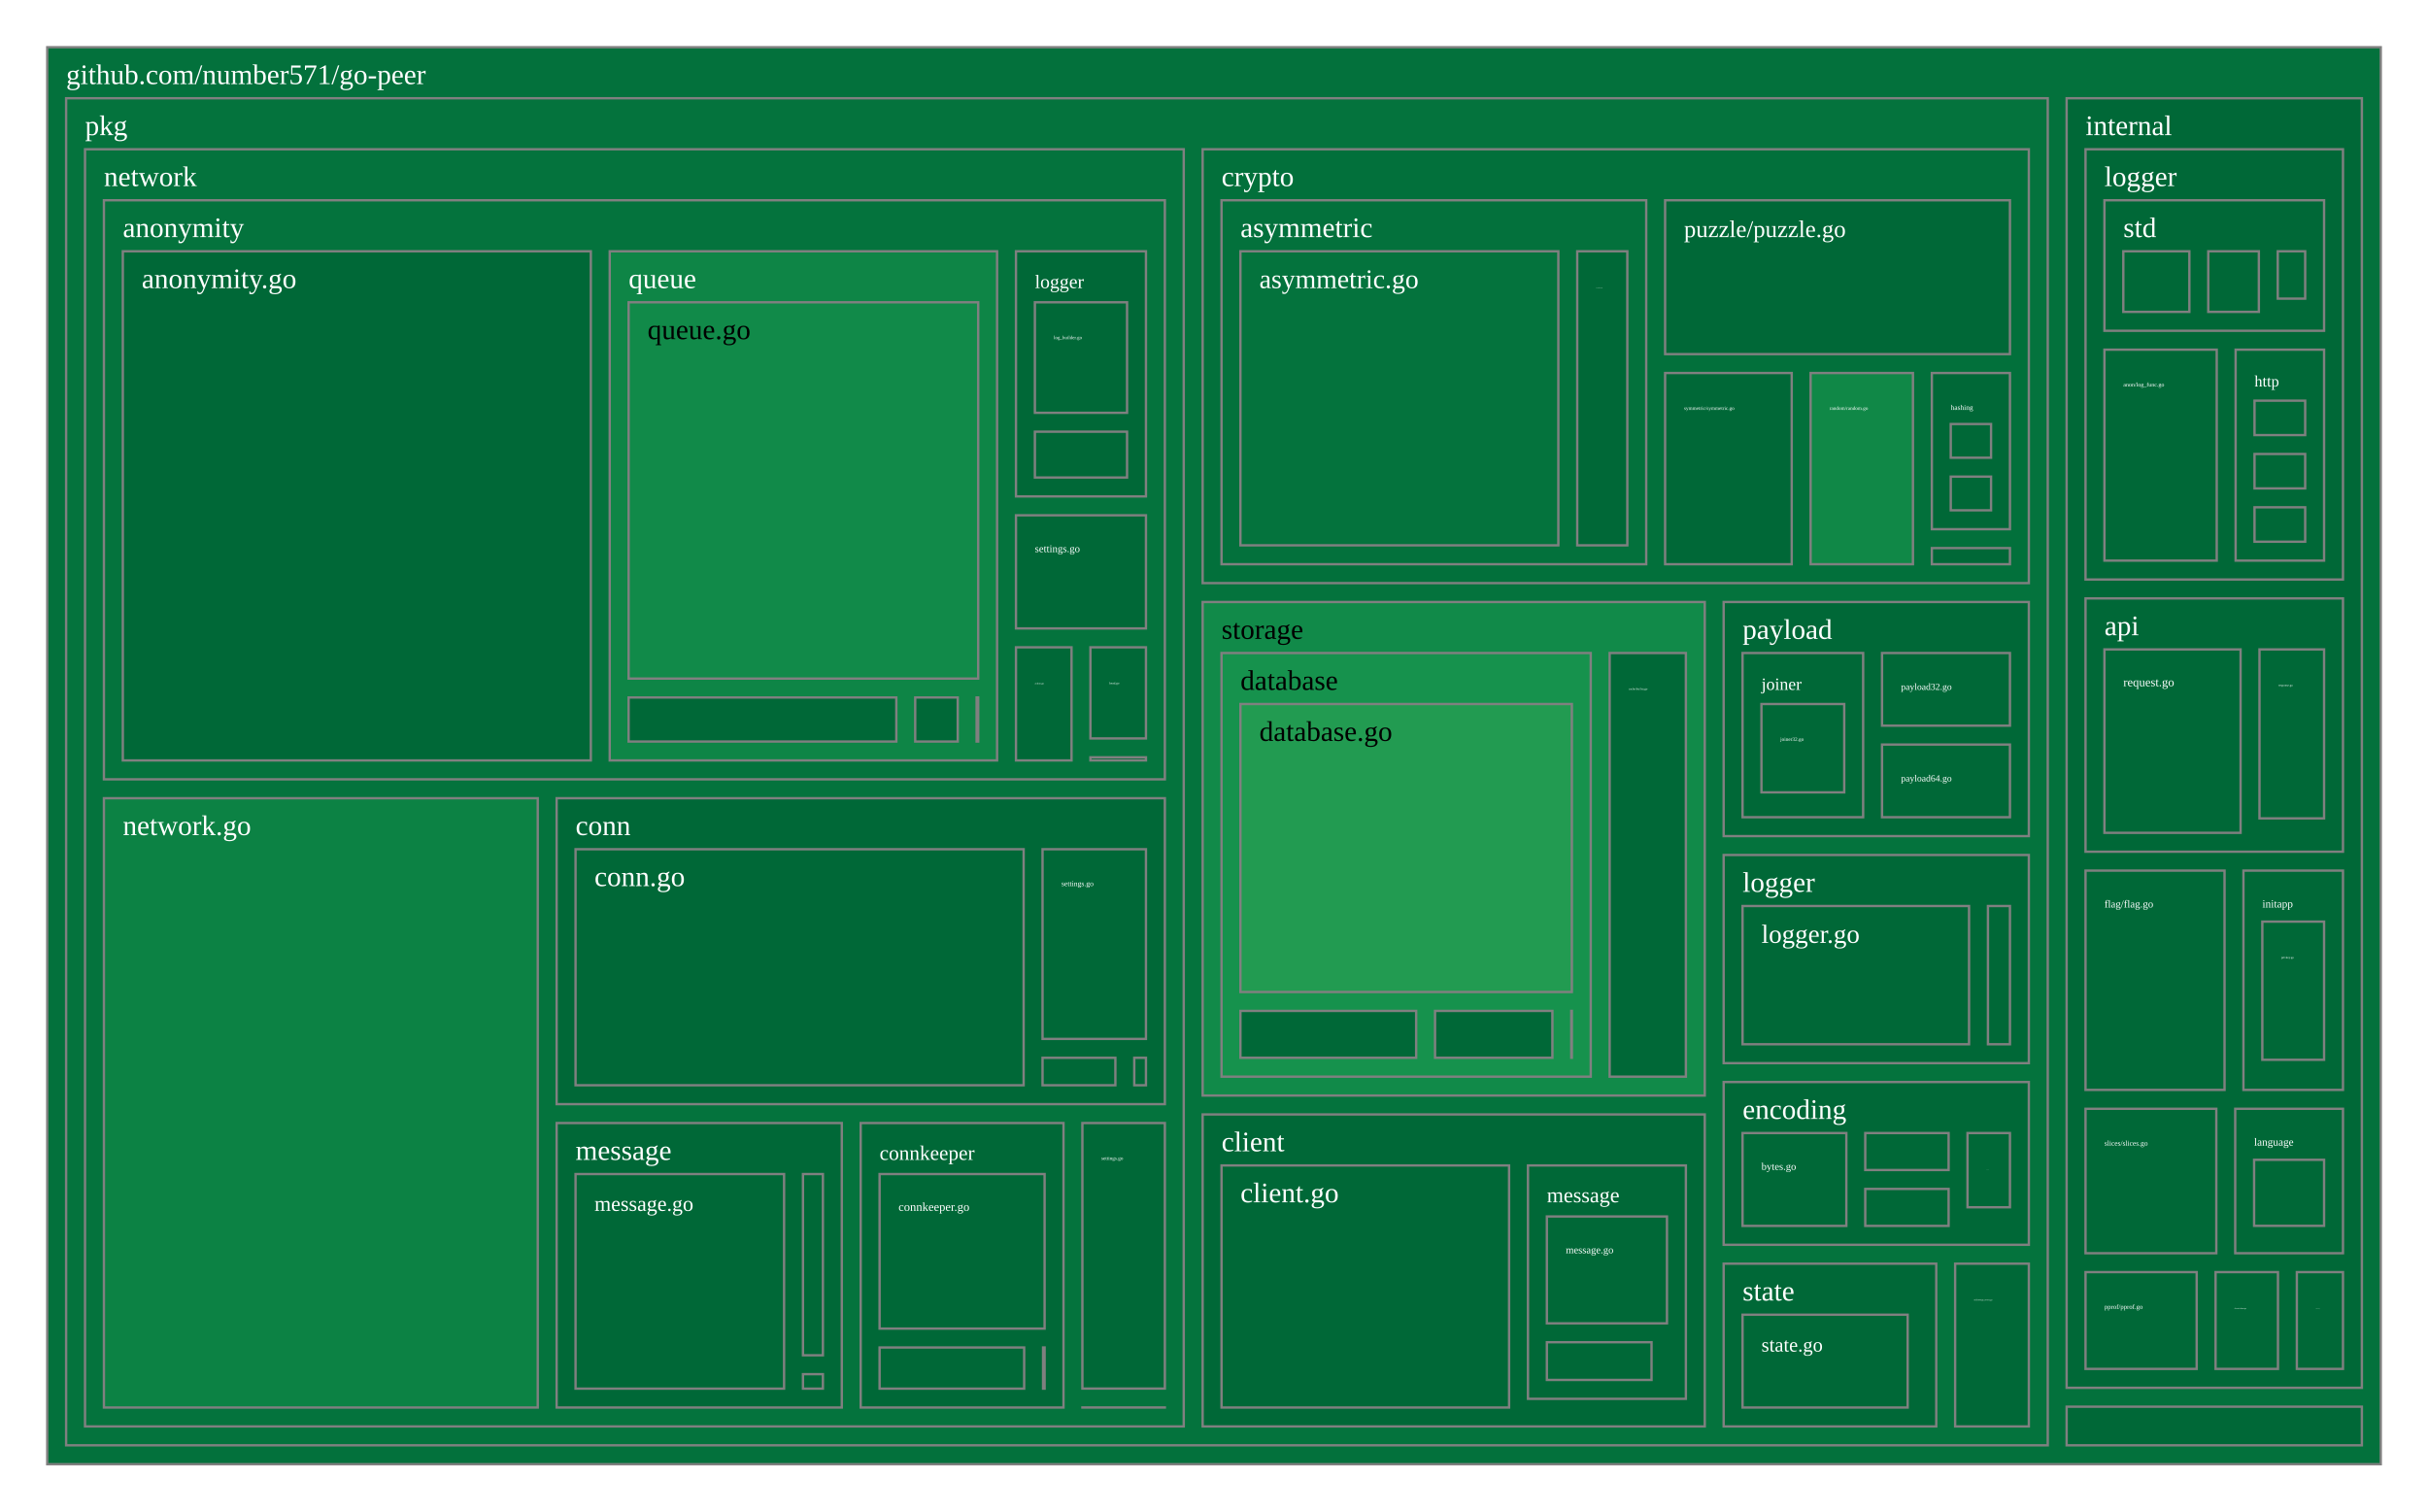
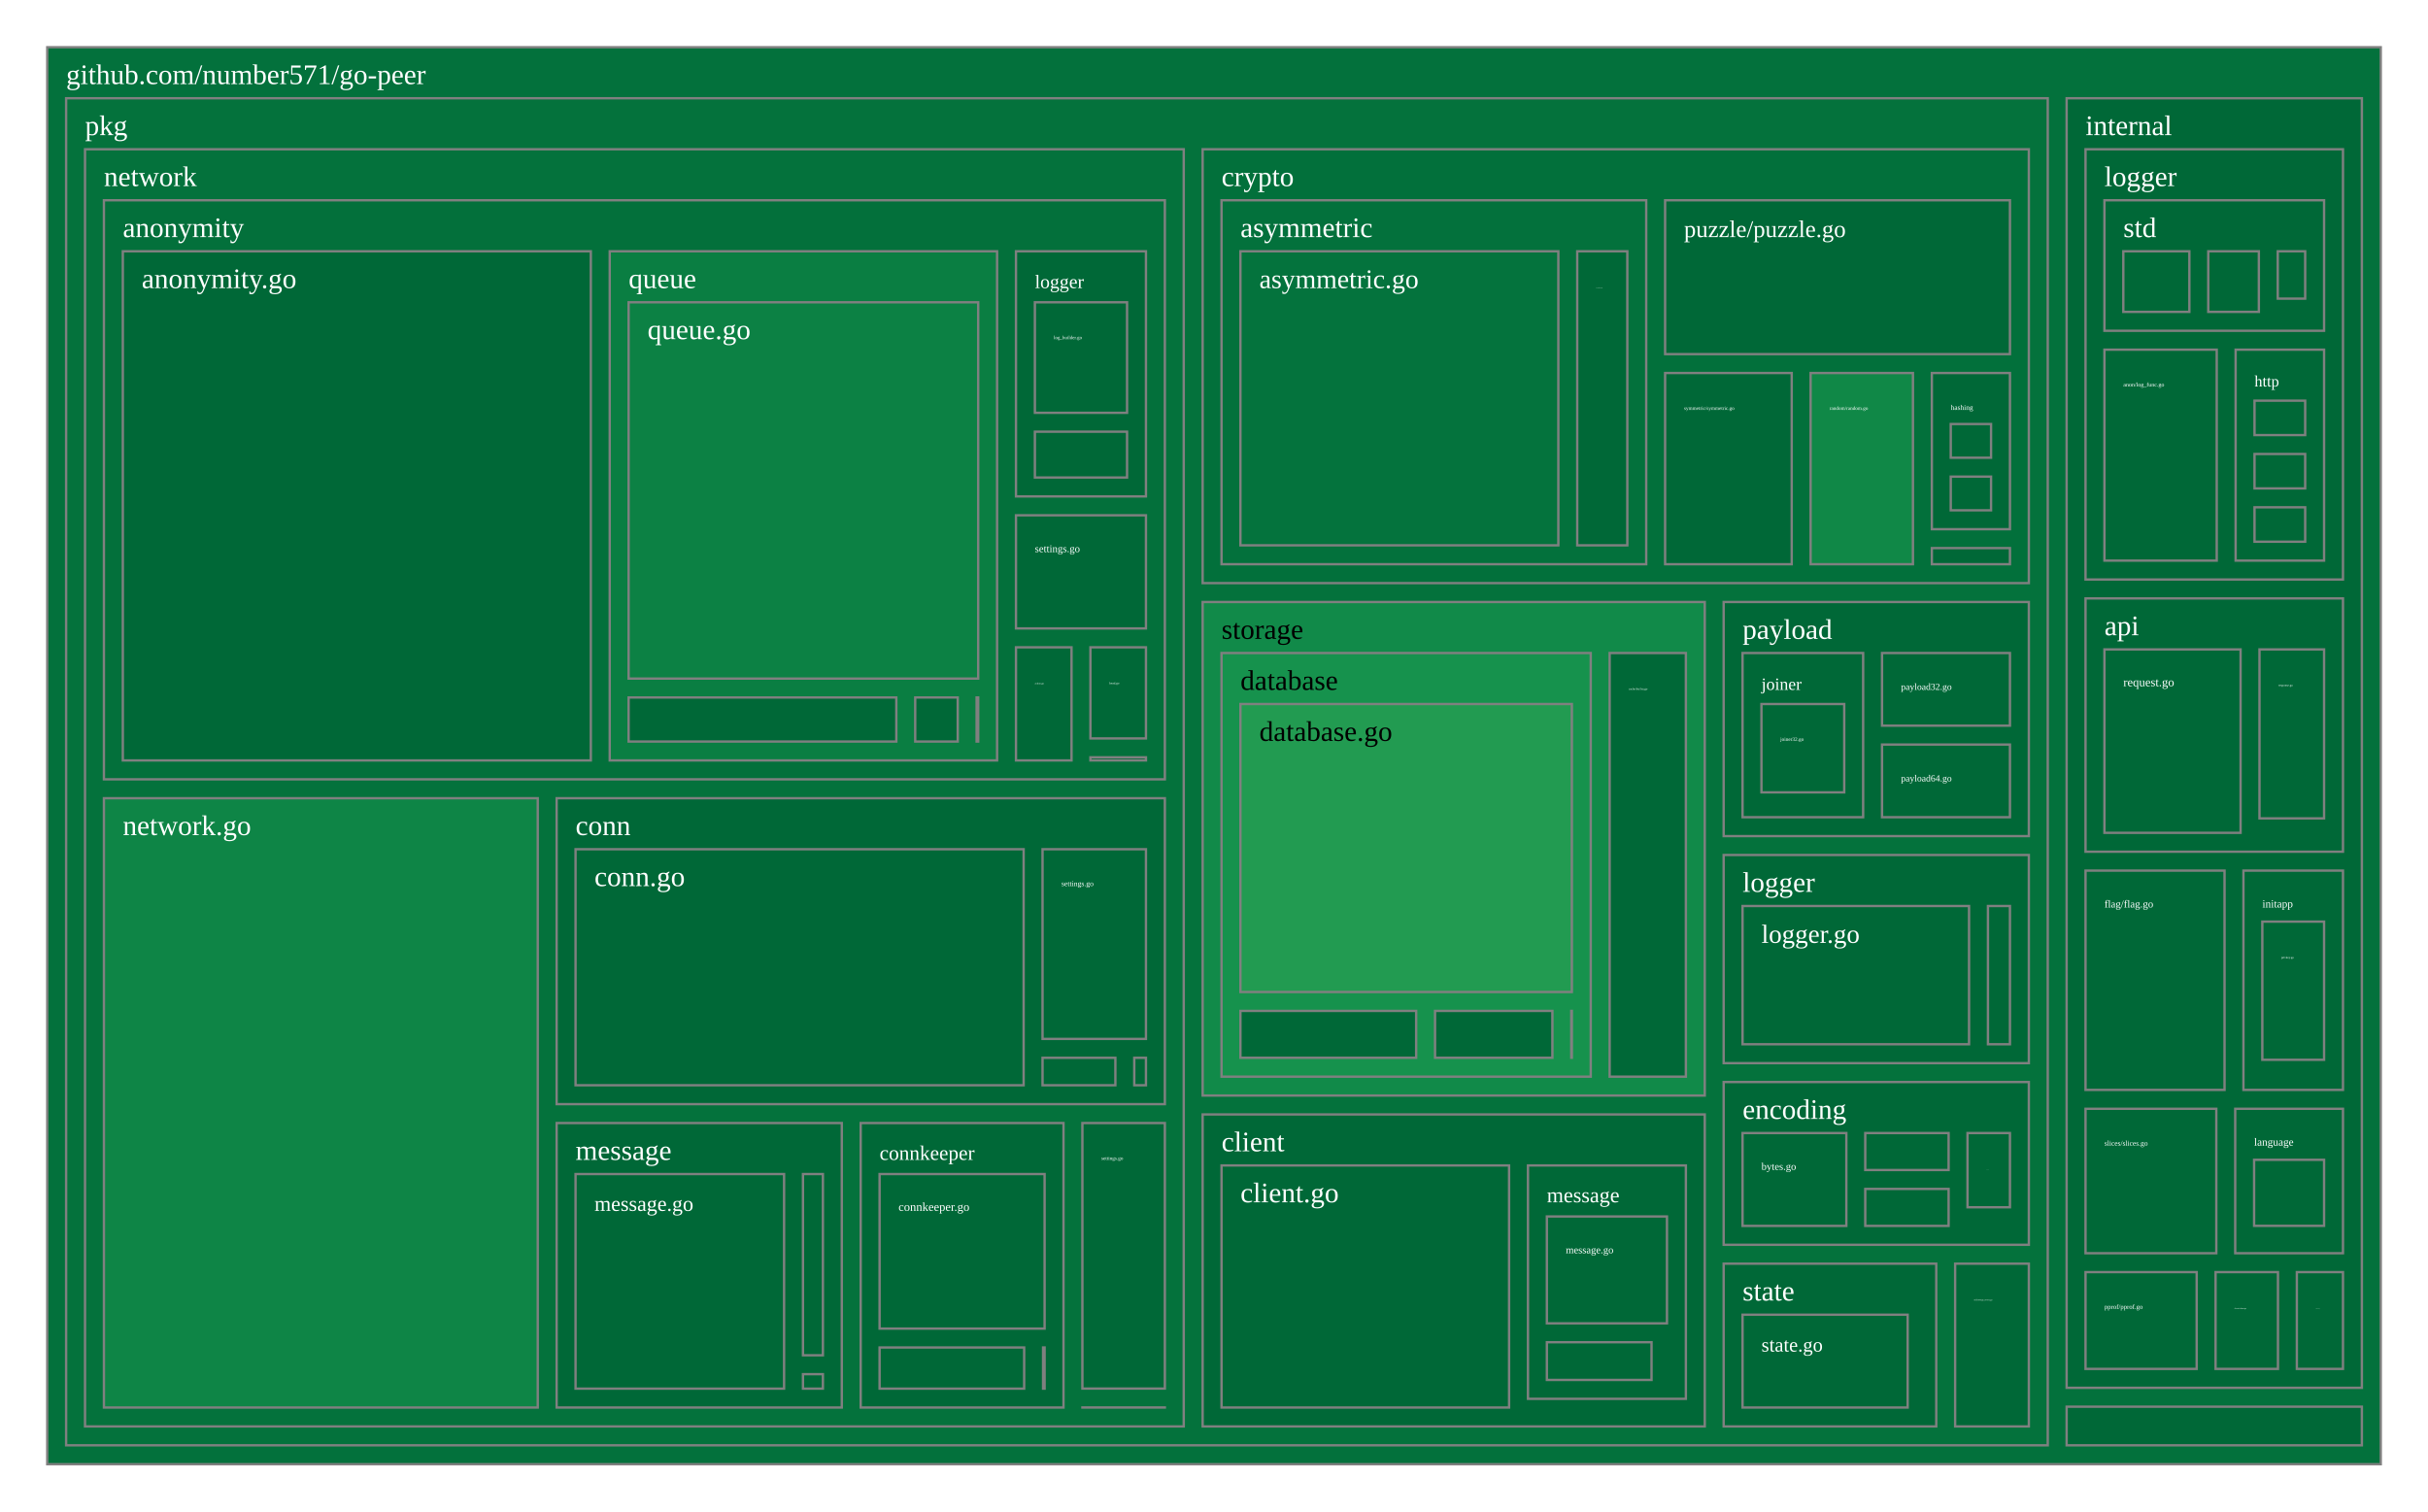
<svg xmlns="http://www.w3.org/2000/svg" viewBox="0 0 1028 640" style="background: white none repeat scroll 0% 0%;">
  <g>
    <rect x="20" y="20" width="988" height="600" style="fill: rgb(3, 113, 60);opacity:1;fill-opacity:1.00;stroke:rgb(128,128,128);stroke-width:1px;stroke-opacity:1.00;" />
    <text data-notex="1" text-anchor="start" transform="translate(28,35.6) scale(1)" style="font-family: Open Sans, verdana, arial, sans-serif !important; font-size: 12px; fill: rgb(255, 255, 255); fill-opacity: 1.00; white-space: pre;" data-math="N">github.com/number571/go-peer</text>
  </g>
  <g>
    <rect x="875" y="41.6" width="125" height="546.046" style="fill: rgb(0, 104, 55);opacity:1;fill-opacity:1.00;stroke:rgb(128,128,128);stroke-width:1px;stroke-opacity:1.00;" />
    <text data-notex="1" text-anchor="start" transform="translate(883,57.2) scale(1)" style="font-family: Open Sans, verdana, arial, sans-serif !important; font-size: 12px; fill: rgb(255, 255, 255); fill-opacity: 1.00; white-space: pre;" data-math="N">internal</text>
  </g>
  <g>
-     <rect x="28" y="41.6" width="839" height="570.4" style="fill: rgb(4, 115, 61);opacity:1;fill-opacity:1.00;stroke:rgb(128,128,128);stroke-width:1px;stroke-opacity:1.00;" />
+     <rect x="28" y="41.6" width="839" height="570.4" style="fill: rgb(4, 114, 60);opacity:1;fill-opacity:1.00;stroke:rgb(128,128,128);stroke-width:1px;stroke-opacity:1.00;" />
    <text data-notex="1" text-anchor="start" transform="translate(36,57.2) scale(1)" style="font-family: Open Sans, verdana, arial, sans-serif !important; font-size: 12px; fill: rgb(255, 255, 255); fill-opacity: 1.00; white-space: pre;" data-math="N">pkg</text>
  </g>
  <g>
    <rect x="875" y="595.646" width="125" height="16.354" style="fill: rgb(0, 104, 55);opacity:1;fill-opacity:1.00;stroke:rgb(128,128,128);stroke-width:1px;stroke-opacity:1.00;" />
  </g>
  <g>
    <rect x="883" y="253.384" width="109" height="107.263" style="fill: rgb(0, 104, 55);opacity:1;fill-opacity:1.00;stroke:rgb(128,128,128);stroke-width:1px;stroke-opacity:1.00;" />
    <text data-notex="1" text-anchor="start" transform="translate(891,268.9838) scale(1)" style="font-family: Open Sans, verdana, arial, sans-serif !important; font-size: 12px; fill: rgb(255, 255, 255); fill-opacity: 1.00; white-space: pre;" data-math="N">api</text>
  </g>
  <g>
    <rect x="972.471" y="538.66" width="19.529" height="40.987" style="fill: rgb(0, 104, 55);opacity:1;fill-opacity:1.00;stroke:rgb(128,128,128);stroke-width:1px;stroke-opacity:1.00;" />
    <text data-notex="1" text-anchor="start" transform="translate(980.4706,554.2596) scale(0.026261)" style="font-family: Open Sans, verdana, arial, sans-serif !important; font-size: 12px; fill: rgb(255, 255, 255); fill-opacity: 1.00; white-space: pre;" data-math="N">chars/chars.go</text>
  </g>
  <g>
    <rect x="938.059" y="538.66" width="26.412" height="40.987" style="fill: rgb(0, 104, 55);opacity:1;fill-opacity:1.00;stroke:rgb(128,128,128);stroke-width:1px;stroke-opacity:1.00;" />
    <text data-notex="1" text-anchor="start" transform="translate(946.0588,554.2596) scale(0.067785)" style="font-family: Open Sans, verdana, arial, sans-serif !important; font-size: 12px; fill: rgb(255, 255, 255); fill-opacity: 1.00; white-space: pre;" data-math="N">closer/closer.go</text>
  </g>
  <g>
    <rect x="883" y="368.647" width="58.857" height="92.855" style="fill: rgb(0, 104, 55);opacity:1;fill-opacity:1.00;stroke:rgb(128,128,128);stroke-width:1px;stroke-opacity:1.00;" />
    <text data-notex="1" text-anchor="start" transform="translate(891,384.2468) scale(0.372024)" style="font-family: Open Sans, verdana, arial, sans-serif !important; font-size: 12px; fill: rgb(255, 255, 255); fill-opacity: 1.00; white-space: pre;" data-math="N">flag/flag.go</text>
  </g>
  <g>
    <rect x="949.857" y="368.647" width="42.143" height="92.855" style="fill: rgb(0, 104, 55);opacity:1;fill-opacity:1.00;stroke:rgb(128,128,128);stroke-width:1px;stroke-opacity:1.00;" />
    <text data-notex="1" text-anchor="start" transform="translate(957.8571,384.2468) scale(0.389031)" style="font-family: Open Sans, verdana, arial, sans-serif !important; font-size: 12px; fill: rgb(255, 255, 255); fill-opacity: 1.00; white-space: pre;" data-math="N">initapp</text>
  </g>
  <g>
    <rect x="946.375" y="469.502" width="45.625" height="61.158" style="fill: rgb(0, 104, 55);opacity:1;fill-opacity:1.00;stroke:rgb(128,128,128);stroke-width:1px;stroke-opacity:1.00;" />
    <text data-notex="1" text-anchor="start" transform="translate(954.375,485.1018) scale(0.385742)" style="font-family: Open Sans, verdana, arial, sans-serif !important; font-size: 12px; fill: rgb(255, 255, 255); fill-opacity: 1.00; white-space: pre;" data-math="N">language</text>
  </g>
  <g>
    <rect x="883" y="63.2" width="109" height="182.184" style="fill: rgb(0, 104, 55);opacity:1;fill-opacity:1.00;stroke:rgb(128,128,128);stroke-width:1px;stroke-opacity:1.00;" />
    <text data-notex="1" text-anchor="start" transform="translate(891,78.8) scale(1)" style="font-family: Open Sans, verdana, arial, sans-serif !important; font-size: 12px; fill: rgb(255, 255, 255); fill-opacity: 1.00; white-space: pre;" data-math="N">logger</text>
  </g>
  <g>
    <rect x="883" y="538.66" width="47.059" height="40.987" style="fill: rgb(0, 104, 55);opacity:1;fill-opacity:1.00;stroke:rgb(128,128,128);stroke-width:1px;stroke-opacity:1.00;" />
    <text data-notex="1" text-anchor="start" transform="translate(891,554.2596) scale(0.231092)" style="font-family: Open Sans, verdana, arial, sans-serif !important; font-size: 12px; fill: rgb(255, 255, 255); fill-opacity: 1.00; white-space: pre;" data-math="N">pprof/pprof.go</text>
  </g>
  <g>
    <rect x="883" y="469.502" width="55.375" height="61.158" style="fill: rgb(0, 104, 55);opacity:1;fill-opacity:1.00;stroke:rgb(128,128,128);stroke-width:1px;stroke-opacity:1.00;" />
    <text data-notex="1" text-anchor="start" transform="translate(891,485.1018) scale(0.256348)" style="font-family: Open Sans, verdana, arial, sans-serif !important; font-size: 12px; fill: rgb(255, 255, 255); fill-opacity: 1.00; white-space: pre;" data-math="N">slices/slices.go</text>
  </g>
  <g>
    <rect x="509.189" y="471.898" width="212.597" height="132.102" style="fill: rgb(0, 104, 55);opacity:1;fill-opacity:1.00;stroke:rgb(128,128,128);stroke-width:1px;stroke-opacity:1.00;" />
    <text data-notex="1" text-anchor="start" transform="translate(517.1893,487.4982) scale(1)" style="font-family: Open Sans, verdana, arial, sans-serif !important; font-size: 12px; fill: rgb(255, 255, 255); fill-opacity: 1.00; white-space: pre;" data-math="N">client</text>
  </g>
  <g>
    <rect x="509.189" y="63.2" width="349.811" height="183.711" style="fill: rgb(2, 112, 59);opacity:1;fill-opacity:1.00;stroke:rgb(128,128,128);stroke-width:1px;stroke-opacity:1.00;" />
    <text data-notex="1" text-anchor="start" transform="translate(517.1893,78.8) scale(1)" style="font-family: Open Sans, verdana, arial, sans-serif !important; font-size: 12px; fill: rgb(255, 255, 255); fill-opacity: 1.00; white-space: pre;" data-math="N">crypto</text>
  </g>
  <g>
    <rect x="729.786" y="458.177" width="129.214" height="68.911" style="fill: rgb(0, 104, 55);opacity:1;fill-opacity:1.00;stroke:rgb(128,128,128);stroke-width:1px;stroke-opacity:1.00;" />
    <text data-notex="1" text-anchor="start" transform="translate(737.7864,473.7772) scale(1)" style="font-family: Open Sans, verdana, arial, sans-serif !important; font-size: 12px; fill: rgb(255, 255, 255); fill-opacity: 1.00; white-space: pre;" data-math="N">encoding</text>
  </g>
  <g>
    <rect x="729.786" y="362.038" width="129.214" height="88.139" style="fill: rgb(0, 104, 55);opacity:1;fill-opacity:1.00;stroke:rgb(128,128,128);stroke-width:1px;stroke-opacity:1.00;" />
    <text data-notex="1" text-anchor="start" transform="translate(737.7864,377.6379) scale(1)" style="font-family: Open Sans, verdana, arial, sans-serif !important; font-size: 12px; fill: rgb(255, 255, 255); fill-opacity: 1.00; white-space: pre;" data-math="N">logger</text>
  </g>
  <g>
-     <rect x="36" y="63.2" width="465.189" height="540.8" style="fill: rgb(4, 115, 61);opacity:1;fill-opacity:1.00;stroke:rgb(128,128,128);stroke-width:1px;stroke-opacity:1.00;" />
+     <rect x="36" y="63.2" width="465.189" height="540.8" style="fill: rgb(4, 114, 60);opacity:1;fill-opacity:1.00;stroke:rgb(128,128,128);stroke-width:1px;stroke-opacity:1.00;" />
    <text data-notex="1" text-anchor="start" transform="translate(44,78.8) scale(1)" style="font-family: Open Sans, verdana, arial, sans-serif !important; font-size: 12px; fill: rgb(255, 255, 255); fill-opacity: 1.00; white-space: pre;" data-math="N">network</text>
  </g>
  <g>
    <rect x="729.786" y="254.911" width="129.214" height="99.127" style="fill: rgb(0, 104, 55);opacity:1;fill-opacity:1.00;stroke:rgb(128,128,128);stroke-width:1px;stroke-opacity:1.00;" />
    <text data-notex="1" text-anchor="start" transform="translate(737.7864,270.5113) scale(1)" style="font-family: Open Sans, verdana, arial, sans-serif !important; font-size: 12px; fill: rgb(255, 255, 255); fill-opacity: 1.00; white-space: pre;" data-math="N">payload</text>
  </g>
  <g>
    <rect x="729.786" y="535.089" width="90.01" height="68.911" style="fill: rgb(0, 104, 55);opacity:1;fill-opacity:1.00;stroke:rgb(128,128,128);stroke-width:1px;stroke-opacity:1.00;" />
    <text data-notex="1" text-anchor="start" transform="translate(737.7864,550.6886) scale(1)" style="font-family: Open Sans, verdana, arial, sans-serif !important; font-size: 12px; fill: rgb(255, 255, 255); fill-opacity: 1.00; white-space: pre;" data-math="N">state</text>
  </g>
  <g>
    <rect x="509.189" y="254.911" width="212.597" height="208.987" style="fill: rgb(17, 138, 73);opacity:1;fill-opacity:1.00;stroke:rgb(128,128,128);stroke-width:1px;stroke-opacity:1.00;" />
    <text data-notex="1" text-anchor="start" transform="translate(517.1893,270.5113) scale(1)" style="font-family: Open Sans, verdana, arial, sans-serif !important; font-size: 12px; fill: rgb(0, 0, 0); fill-opacity: 1.00; white-space: pre;" data-math="N">storage</text>
  </g>
  <g>
    <rect x="827.796" y="535.089" width="31.204" height="68.911" style="fill: rgb(0, 104, 55);opacity:1;fill-opacity:1.00;stroke:rgb(128,128,128);stroke-width:1px;stroke-opacity:1.00;" />
    <text data-notex="1" text-anchor="start" transform="translate(835.7961,550.6886) scale(0.075416)" style="font-family: Open Sans, verdana, arial, sans-serif !important; font-size: 12px; fill: rgb(255, 255, 255); fill-opacity: 1.00; white-space: pre;" data-math="N">utils/merge_errors.go</text>
  </g>
  <g>
    <rect x="891" y="274.984" width="57.65" height="77.663" style="fill: rgb(0, 104, 55);opacity:1;fill-opacity:1.00;stroke:rgb(128,128,128);stroke-width:1px;stroke-opacity:1.00;" />
    <text data-notex="1" text-anchor="start" transform="translate(899,290.5838) scale(0.433854)" style="font-family: Open Sans, verdana, arial, sans-serif !important; font-size: 12px; fill: rgb(255, 255, 255); fill-opacity: 1.00; white-space: pre;" data-math="N">request.go</text>
  </g>
  <g>
    <rect x="956.65" y="274.984" width="27.35" height="71.544" style="fill: rgb(0, 104, 55);opacity:1;fill-opacity:1.00;stroke:rgb(128,128,128);stroke-width:1px;stroke-opacity:1.00;" />
    <text data-notex="1" text-anchor="start" transform="translate(964.65,290.5838) scale(0.107481)" style="font-family: Open Sans, verdana, arial, sans-serif !important; font-size: 12px; fill: rgb(255, 255, 255); fill-opacity: 1.00; white-space: pre;" data-math="N">response.go</text>
  </g>
  <g>
    <rect x="957.857" y="390.247" width="26.143" height="58.505" style="fill: rgb(0, 104, 55);opacity:1;fill-opacity:1.00;stroke:rgb(128,128,128);stroke-width:1px;stroke-opacity:1.00;" />
    <text data-notex="1" text-anchor="start" transform="translate(965.8571,405.8468) scale(0.105655)" style="font-family: Open Sans, verdana, arial, sans-serif !important; font-size: 12px; fill: rgb(255, 255, 255); fill-opacity: 1.00; white-space: pre;" data-math="N">privkey.go</text>
  </g>
  <g>
    <rect x="954.375" y="491.102" width="29.625" height="27.962" style="fill: rgb(0, 104, 55);opacity:1;fill-opacity:1.00;stroke:rgb(128,128,128);stroke-width:1px;stroke-opacity:1.00;" />
  </g>
  <g>
    <rect x="891" y="148.06" width="47.55" height="89.324" style="fill: rgb(0, 104, 55);opacity:1;fill-opacity:1.00;stroke:rgb(128,128,128);stroke-width:1px;stroke-opacity:1.00;" />
    <text data-notex="1" text-anchor="start" transform="translate(899,163.6603) scale(0.205404)" style="font-family: Open Sans, verdana, arial, sans-serif !important; font-size: 12px; fill: rgb(255, 255, 255); fill-opacity: 1.00; white-space: pre;" data-math="N">anon/log_func.go</text>
  </g>
  <g>
    <rect x="946.55" y="148.06" width="37.45" height="89.324" style="fill: rgb(0, 104, 55);opacity:1;fill-opacity:1.00;stroke:rgb(128,128,128);stroke-width:1px;stroke-opacity:1.00;" />
    <text data-notex="1" text-anchor="start" transform="translate(954.55,163.6603) scale(0.558594)" style="font-family: Open Sans, verdana, arial, sans-serif !important; font-size: 12px; fill: rgb(255, 255, 255); fill-opacity: 1.00; white-space: pre;" data-math="N">http</text>
  </g>
  <g>
    <rect x="891" y="84.8" width="93" height="55.26" style="fill: rgb(0, 104, 55);opacity:1;fill-opacity:1.00;stroke:rgb(128,128,128);stroke-width:1px;stroke-opacity:1.00;" />
    <text data-notex="1" text-anchor="start" transform="translate(899,100.4) scale(1)" style="font-family: Open Sans, verdana, arial, sans-serif !important; font-size: 12px; fill: rgb(255, 255, 255); fill-opacity: 1.00; white-space: pre;" data-math="N">std</text>
  </g>
  <g>
    <rect x="517.189" y="493.498" width="121.745" height="102.502" style="fill: rgb(0, 104, 55);opacity:1;fill-opacity:1.00;stroke:rgb(128,128,128);stroke-width:1px;stroke-opacity:1.00;" />
    <text data-notex="1" text-anchor="start" transform="translate(525.1893,509.0982) scale(1)" style="font-family: Open Sans, verdana, arial, sans-serif !important; font-size: 12px; fill: rgb(255, 255, 255); fill-opacity: 1.00; white-space: pre;" data-math="N">client.go</text>
  </g>
  <g>
    <rect x="646.934" y="493.498" width="66.853" height="98.818" style="fill: rgb(0, 104, 55);opacity:1;fill-opacity:1.00;stroke:rgb(128,128,128);stroke-width:1px;stroke-opacity:1.00;" />
    <text data-notex="1" text-anchor="start" transform="translate(654.9338,509.0982) scale(0.756736)" style="font-family: Open Sans, verdana, arial, sans-serif !important; font-size: 12px; fill: rgb(255, 255, 255); fill-opacity: 1.00; white-space: pre;" data-math="N">message</text>
  </g>
  <g>
    <rect x="517.189" y="84.8" width="179.808" height="154.111" style="fill: rgb(3, 113, 60);opacity:1;fill-opacity:1.00;stroke:rgb(128,128,128);stroke-width:1px;stroke-opacity:1.00;" />
    <text data-notex="1" text-anchor="start" transform="translate(525.1893,100.4) scale(1)" style="font-family: Open Sans, verdana, arial, sans-serif !important; font-size: 12px; fill: rgb(255, 255, 255); fill-opacity: 1.00; white-space: pre;" data-math="N">asymmetric</text>
  </g>
  <g>
    <rect x="817.933" y="157.948" width="33.067" height="66.136" style="fill: rgb(0, 104, 55);opacity:1;fill-opacity:1.00;stroke:rgb(128,128,128);stroke-width:1px;stroke-opacity:1.00;" />
    <text data-notex="1" text-anchor="start" transform="translate(825.9326,173.5478) scale(0.253979)" style="font-family: Open Sans, verdana, arial, sans-serif !important; font-size: 12px; fill: rgb(255, 255, 255); fill-opacity: 1.00; white-space: pre;" data-math="N">hashing</text>
  </g>
  <g>
    <rect x="817.933" y="232.084" width="33.067" height="6.827" style="fill: rgb(0, 104, 55);opacity:1;fill-opacity:1.00;stroke:rgb(128,128,128);stroke-width:1px;stroke-opacity:1.00;" />
  </g>
  <g>
    <rect x="704.997" y="84.8" width="146.003" height="65.148" style="fill: rgb(0, 104, 55);opacity:1;fill-opacity:1.00;stroke:rgb(128,128,128);stroke-width:1px;stroke-opacity:1.00;" />
    <text data-notex="1" text-anchor="start" transform="translate(712.9974,100.4) scale(0.846371)" style="font-family: Open Sans, verdana, arial, sans-serif !important; font-size: 12px; fill: rgb(255, 255, 255); fill-opacity: 1.00; white-space: pre;" data-math="N">puzzle/puzzle.go</text>
  </g>
  <g>
    <rect x="766.598" y="157.948" width="43.334" height="80.964" style="fill: rgb(16, 136, 71);opacity:1;fill-opacity:1.00;stroke:rgb(128,128,128);stroke-width:1px;stroke-opacity:1.00;" />
    <text data-notex="1" text-anchor="start" transform="translate(774.5984,173.5478) scale(0.177957)" style="font-family: Open Sans, verdana, arial, sans-serif !important; font-size: 12px; fill: rgb(255, 255, 255); fill-opacity: 1.00; white-space: pre;" data-math="N">random/random.go</text>
  </g>
  <g>
    <rect x="704.997" y="157.948" width="53.601" height="80.964" style="fill: rgb(0, 104, 55);opacity:1;fill-opacity:1.00;stroke:rgb(128,128,128);stroke-width:1px;stroke-opacity:1.00;" />
    <text data-notex="1" text-anchor="start" transform="translate(712.9974,173.5478) scale(0.178035)" style="font-family: Open Sans, verdana, arial, sans-serif !important; font-size: 12px; fill: rgb(255, 255, 255); fill-opacity: 1.00; white-space: pre;" data-math="N">symmetric/symmetric.go</text>
  </g>
  <g>
    <rect x="737.786" y="479.777" width="43.949" height="39.311" style="fill: rgb(0, 104, 55);opacity:1;fill-opacity:1.00;stroke:rgb(128,128,128);stroke-width:1px;stroke-opacity:1.00;" />
    <text data-notex="1" text-anchor="start" transform="translate(745.7864,495.3772) scale(0.363915)" style="font-family: Open Sans, verdana, arial, sans-serif !important; font-size: 12px; fill: rgb(255, 255, 255); fill-opacity: 1.00; white-space: pre;" data-math="N">bytes.go</text>
  </g>
  <g>
    <rect x="789.735" y="479.777" width="35.291" height="15.656" style="fill: rgb(0, 104, 55);opacity:1;fill-opacity:1.00;stroke:rgb(128,128,128);stroke-width:1px;stroke-opacity:1.00;" />
  </g>
  <g>
    <rect x="789.735" y="503.433" width="35.291" height="15.656" style="fill: rgb(0, 104, 55);opacity:1;fill-opacity:1.00;stroke:rgb(128,128,128);stroke-width:1px;stroke-opacity:1.00;" />
  </g>
  <g>
    <rect x="833.026" y="479.777" width="17.974" height="31.426" style="fill: rgb(0, 104, 55);opacity:1;fill-opacity:1.00;stroke:rgb(128,128,128);stroke-width:1px;stroke-opacity:1.00;" />
    <text data-notex="1" text-anchor="start" transform="translate(841.0257,495.3772) scale(0.012098)" style="font-family: Open Sans, verdana, arial, sans-serif !important; font-size: 12px; fill: rgb(255, 255, 255); fill-opacity: 1.00; white-space: pre;" data-math="N">serialize_yaml.go</text>
  </g>
  <g>
    <rect x="737.786" y="383.638" width="95.897" height="58.539" style="fill: rgb(0, 104, 55);opacity:1;fill-opacity:1.00;stroke:rgb(128,128,128);stroke-width:1px;stroke-opacity:1.00;" />
    <text data-notex="1" text-anchor="start" transform="translate(745.7864,399.2379) scale(0.924738)" style="font-family: Open Sans, verdana, arial, sans-serif !important; font-size: 12px; fill: rgb(255, 255, 255); fill-opacity: 1.00; white-space: pre;" data-math="N">logger.go</text>
  </g>
  <g>
    <rect x="841.684" y="383.638" width="9.316" height="58.539" style="fill: rgb(0, 104, 55);opacity:1;fill-opacity:1.00;stroke:rgb(128,128,128);stroke-width:1px;stroke-opacity:1.00;" />
  </g>
  <g>
-     <rect x="44" y="84.8" width="449.189" height="245.195" style="fill: rgb(4, 115, 61);opacity:1;fill-opacity:1.00;stroke:rgb(128,128,128);stroke-width:1px;stroke-opacity:1.00;" />
+     <rect x="44" y="84.8" width="449.189" height="245.195" style="fill: rgb(3, 112, 59);opacity:1;fill-opacity:1.00;stroke:rgb(128,128,128);stroke-width:1px;stroke-opacity:1.00;" />
    <text data-notex="1" text-anchor="start" transform="translate(52,100.4) scale(1)" style="font-family: Open Sans, verdana, arial, sans-serif !important; font-size: 12px; fill: rgb(255, 255, 255); fill-opacity: 1.00; white-space: pre;" data-math="N">anonymity</text>
  </g>
  <g>
    <rect x="235.683" y="337.995" width="257.507" height="129.544" style="fill: rgb(0, 104, 55);opacity:1;fill-opacity:1.00;stroke:rgb(128,128,128);stroke-width:1px;stroke-opacity:1.00;" />
    <text data-notex="1" text-anchor="start" transform="translate(243.6827,353.5948) scale(1)" style="font-family: Open Sans, verdana, arial, sans-serif !important; font-size: 12px; fill: rgb(255, 255, 255); fill-opacity: 1.00; white-space: pre;" data-math="N">conn</text>
  </g>
  <g>
    <rect x="364.413" y="475.539" width="85.866" height="120.461" style="fill: rgb(0, 104, 55);opacity:1;fill-opacity:1.00;stroke:rgb(128,128,128);stroke-width:1px;stroke-opacity:1.00;" />
    <text data-notex="1" text-anchor="start" transform="translate(372.4132,491.1389) scale(0.72777)" style="font-family: Open Sans, verdana, arial, sans-serif !important; font-size: 12px; fill: rgb(255, 255, 255); fill-opacity: 1.00; white-space: pre;" data-math="N">connkeeper</text>
  </g>
  <g>
    <rect x="458.279" y="595.971" width="34.91" height="0.029" style="fill: rgb(0, 104, 55);opacity:1;fill-opacity:1.00;stroke:rgb(128,128,128);stroke-width:1px;stroke-opacity:1.00;" />
  </g>
  <g>
    <rect x="235.683" y="475.539" width="120.73" height="120.461" style="fill: rgb(0, 104, 55);opacity:1;fill-opacity:1.00;stroke:rgb(128,128,128);stroke-width:1px;stroke-opacity:1.00;" />
    <text data-notex="1" text-anchor="start" transform="translate(243.6827,491.1389) scale(1)" style="font-family: Open Sans, verdana, arial, sans-serif !important; font-size: 12px; fill: rgb(255, 255, 255); fill-opacity: 1.00; white-space: pre;" data-math="N">message</text>
  </g>
  <g>
-     <rect x="44" y="337.995" width="183.683" height="258.005" style="fill: rgb(12, 130, 68);opacity:1;fill-opacity:1.00;stroke:rgb(128,128,128);stroke-width:1px;stroke-opacity:1.00;" />
+     <rect x="44" y="337.995" width="183.683" height="258.005" style="fill: rgb(14, 133, 70);opacity:1;fill-opacity:1.00;stroke:rgb(128,128,128);stroke-width:1px;stroke-opacity:1.00;" />
    <text data-notex="1" text-anchor="start" transform="translate(52,353.5948) scale(1)" style="font-family: Open Sans, verdana, arial, sans-serif !important; font-size: 12px; fill: rgb(255, 255, 255); fill-opacity: 1.00; white-space: pre;" data-math="N">network.go</text>
  </g>
  <g>
    <rect x="458.279" y="475.539" width="34.91" height="112.432" style="fill: rgb(0, 104, 55);opacity:1;fill-opacity:1.00;stroke:rgb(128,128,128);stroke-width:1px;stroke-opacity:1.00;" />
    <text data-notex="1" text-anchor="start" transform="translate(466.2791,491.1389) scale(0.179073)" style="font-family: Open Sans, verdana, arial, sans-serif !important; font-size: 12px; fill: rgb(255, 255, 255); fill-opacity: 1.00; white-space: pre;" data-math="N">settings.go</text>
  </g>
  <g>
    <rect x="737.786" y="276.511" width="51.053" height="69.527" style="fill: rgb(0, 104, 55);opacity:1;fill-opacity:1.00;stroke:rgb(128,128,128);stroke-width:1px;stroke-opacity:1.00;" />
    <text data-notex="1" text-anchor="start" transform="translate(745.7864,292.1113) scale(0.608555)" style="font-family: Open Sans, verdana, arial, sans-serif !important; font-size: 12px; fill: rgb(255, 255, 255); fill-opacity: 1.00; white-space: pre;" data-math="N">joiner</text>
  </g>
  <g>
    <rect x="796.839" y="276.511" width="54.161" height="30.763" style="fill: rgb(0, 104, 55);opacity:1;fill-opacity:1.00;stroke:rgb(128,128,128);stroke-width:1px;stroke-opacity:1.00;" />
    <text data-notex="1" text-anchor="start" transform="translate(804.8392,292.1113) scale(0.331257)" style="font-family: Open Sans, verdana, arial, sans-serif !important; font-size: 12px; fill: rgb(255, 255, 255); fill-opacity: 1.00; white-space: pre;" data-math="N">payload32.go</text>
  </g>
  <g>
    <rect x="796.839" y="315.275" width="54.161" height="30.763" style="fill: rgb(0, 104, 55);opacity:1;fill-opacity:1.00;stroke:rgb(128,128,128);stroke-width:1px;stroke-opacity:1.00;" />
    <text data-notex="1" text-anchor="start" transform="translate(804.8392,330.8746) scale(0.331257)" style="font-family: Open Sans, verdana, arial, sans-serif !important; font-size: 12px; fill: rgb(255, 255, 255); fill-opacity: 1.00; white-space: pre;" data-math="N">payload64.go</text>
  </g>
  <g>
    <rect x="737.786" y="556.689" width="69.909" height="39.311" style="fill: rgb(0, 104, 55);opacity:1;fill-opacity:1.00;stroke:rgb(128,128,128);stroke-width:1px;stroke-opacity:1.00;" />
    <text data-notex="1" text-anchor="start" transform="translate(745.7864,572.2886) scale(0.701943)" style="font-family: Open Sans, verdana, arial, sans-serif !important; font-size: 12px; fill: rgb(255, 255, 255); fill-opacity: 1.00; white-space: pre;" data-math="N">state.go</text>
  </g>
  <g>
    <rect x="681.511" y="276.511" width="32.275" height="179.387" style="fill: rgb(0, 104, 55);opacity:1;fill-opacity:1.00;stroke:rgb(128,128,128);stroke-width:1px;stroke-opacity:1.00;" />
    <text data-notex="1" text-anchor="start" transform="translate(689.5114,292.1113) scale(0.105957)" style="font-family: Open Sans, verdana, arial, sans-serif !important; font-size: 12px; fill: rgb(255, 255, 255); fill-opacity: 1.00; white-space: pre;" data-math="N">cache/lru/lru.go</text>
  </g>
  <g>
    <rect x="517.189" y="276.511" width="156.322" height="179.387" style="fill: rgb(22, 146, 77);opacity:1;fill-opacity:1.00;stroke:rgb(128,128,128);stroke-width:1px;stroke-opacity:1.00;" />
    <text data-notex="1" text-anchor="start" transform="translate(525.1893,292.1113) scale(1)" style="font-family: Open Sans, verdana, arial, sans-serif !important; font-size: 12px; fill: rgb(0, 0, 0); fill-opacity: 1.00; white-space: pre;" data-math="N">database</text>
  </g>
  <g>
    <rect x="954.55" y="169.66" width="21.45" height="14.575" style="fill: rgb(0, 104, 55);opacity:1;fill-opacity:1.00;stroke:rgb(128,128,128);stroke-width:1px;stroke-opacity:1.00;" />
  </g>
  <g>
    <rect x="954.55" y="192.235" width="21.45" height="14.575" style="fill: rgb(0, 104, 55);opacity:1;fill-opacity:1.00;stroke:rgb(128,128,128);stroke-width:1px;stroke-opacity:1.00;" />
  </g>
  <g>
    <rect x="954.55" y="214.809" width="21.45" height="14.575" style="fill: rgb(0, 104, 55);opacity:1;fill-opacity:1.00;stroke:rgb(128,128,128);stroke-width:1px;stroke-opacity:1.00;" />
  </g>
  <g>
    <rect x="964.385" y="106.4" width="11.615" height="20.05" style="fill: rgb(0, 104, 55);opacity:1;fill-opacity:1.00;stroke:rgb(128,128,128);stroke-width:1px;stroke-opacity:1.00;" />
  </g>
  <g>
    <rect x="899" y="106.4" width="27.962" height="25.66" style="fill: rgb(0, 104, 55);opacity:1;fill-opacity:1.00;stroke:rgb(128,128,128);stroke-width:1px;stroke-opacity:1.00;" />
  </g>
  <g>
    <rect x="934.962" y="106.4" width="21.423" height="25.66" style="fill: rgb(0, 104, 55);opacity:1;fill-opacity:1.00;stroke:rgb(128,128,128);stroke-width:1px;stroke-opacity:1.00;" />
  </g>
  <g>
    <rect x="654.934" y="515.098" width="50.853" height="45.254" style="fill: rgb(0, 104, 55);opacity:1;fill-opacity:1.00;stroke:rgb(128,128,128);stroke-width:1px;stroke-opacity:1.00;" />
    <text data-notex="1" text-anchor="start" transform="translate(662.9338,530.6982) scale(0.363048)" style="font-family: Open Sans, verdana, arial, sans-serif !important; font-size: 12px; fill: rgb(255, 255, 255); fill-opacity: 1.00; white-space: pre;" data-math="N">message.go</text>
  </g>
  <g>
    <rect x="654.934" y="568.352" width="44.313" height="15.964" style="fill: rgb(0, 104, 55);opacity:1;fill-opacity:1.00;stroke:rgb(128,128,128);stroke-width:1px;stroke-opacity:1.00;" />
  </g>
  <g>
    <rect x="525.189" y="106.4" width="134.601" height="124.511" style="fill: rgb(4, 115, 61);opacity:1;fill-opacity:1.00;stroke:rgb(128,128,128);stroke-width:1px;stroke-opacity:1.00;" />
    <text data-notex="1" text-anchor="start" transform="translate(533.1893,122) scale(0.950326)" style="font-family: Open Sans, verdana, arial, sans-serif !important; font-size: 12px; fill: rgb(255, 255, 255); fill-opacity: 1.00; white-space: pre;" data-math="N">asymmetric.go</text>
  </g>
  <g>
    <rect x="667.79" y="106.4" width="21.207" height="124.511" style="fill: rgb(0, 104, 55);opacity:1;fill-opacity:1.00;stroke:rgb(128,128,128);stroke-width:1px;stroke-opacity:1.00;" />
    <text data-notex="1" text-anchor="start" transform="translate(675.79,122) scale(0.036162)" style="font-family: Open Sans, verdana, arial, sans-serif !important; font-size: 12px; fill: rgb(255, 255, 255); fill-opacity: 1.00; white-space: pre;" data-math="N">list_pubkeys.go</text>
  </g>
  <g>
    <rect x="825.933" y="179.548" width="17.067" height="14.268" style="fill: rgb(0, 104, 55);opacity:1;fill-opacity:1.00;stroke:rgb(128,128,128);stroke-width:1px;stroke-opacity:1.00;" />
  </g>
  <g>
    <rect x="825.933" y="201.816" width="17.067" height="14.268" style="fill: rgb(0, 104, 55);opacity:1;fill-opacity:1.00;stroke:rgb(128,128,128);stroke-width:1px;stroke-opacity:1.00;" />
  </g>
  <g>
    <rect x="430.162" y="274.096" width="23.514" height="47.899" style="fill: rgb(0, 104, 55);opacity:1;fill-opacity:1.00;stroke:rgb(128,128,128);stroke-width:1px;stroke-opacity:1.00;" />
    <text data-notex="1" text-anchor="start" transform="translate(438.1622,289.6961) scale(0.086962)" style="font-family: Open Sans, verdana, arial, sans-serif !important; font-size: 12px; fill: rgb(255, 255, 255); fill-opacity: 1.00; white-space: pre;" data-math="N">action.go</text>
  </g>
  <g>
    <rect x="52" y="106.4" width="198.151" height="215.595" style="fill: rgb(0, 104, 55);opacity:1;fill-opacity:1.00;stroke:rgb(128,128,128);stroke-width:1px;stroke-opacity:1.00;" />
    <text data-notex="1" text-anchor="start" transform="translate(60,122) scale(1)" style="font-family: Open Sans, verdana, arial, sans-serif !important; font-size: 12px; fill: rgb(255, 255, 255); fill-opacity: 1.00; white-space: pre;" data-math="N">anonymity.go</text>
  </g>
  <g>
    <rect x="461.676" y="320.678" width="23.514" height="1.316" style="fill: rgb(0, 104, 55);opacity:1;fill-opacity:1.00;stroke:rgb(128,128,128);stroke-width:1px;stroke-opacity:1.00;" />
  </g>
  <g>
    <rect x="461.676" y="274.096" width="23.514" height="38.582" style="fill: rgb(0, 104, 55);opacity:1;fill-opacity:1.00;stroke:rgb(128,128,128);stroke-width:1px;stroke-opacity:1.00;" />
    <text data-notex="1" text-anchor="start" transform="translate(469.6757,289.6961) scale(0.111808)" style="font-family: Open Sans, verdana, arial, sans-serif !important; font-size: 12px; fill: rgb(255, 255, 255); fill-opacity: 1.00; white-space: pre;" data-math="N">head.go</text>
  </g>
  <g>
    <rect x="430.162" y="106.4" width="55.027" height="103.797" style="fill: rgb(0, 104, 55);opacity:1;fill-opacity:1.00;stroke:rgb(128,128,128);stroke-width:1px;stroke-opacity:1.00;" />
    <text data-notex="1" text-anchor="start" transform="translate(438.1622,122) scale(0.677553)" style="font-family: Open Sans, verdana, arial, sans-serif !important; font-size: 12px; fill: rgb(255, 255, 255); fill-opacity: 1.00; white-space: pre;" data-math="N">logger</text>
  </g>
  <g>
-     <rect x="258.151" y="106.4" width="164.011" height="215.595" style="fill: rgb(14, 133, 70);opacity:1;fill-opacity:1.00;stroke:rgb(128,128,128);stroke-width:1px;stroke-opacity:1.00;" />
+     <rect x="258.151" y="106.4" width="164.011" height="215.595" style="fill: rgb(10, 126, 66);opacity:1;fill-opacity:1.00;stroke:rgb(128,128,128);stroke-width:1px;stroke-opacity:1.00;" />
    <text data-notex="1" text-anchor="start" transform="translate(266.1509,122) scale(1)" style="font-family: Open Sans, verdana, arial, sans-serif !important; font-size: 12px; fill: rgb(255, 255, 255); fill-opacity: 1.00; white-space: pre;" data-math="N">queue</text>
  </g>
  <g>
    <rect x="430.162" y="218.197" width="55.027" height="47.899" style="fill: rgb(0, 104, 55);opacity:1;fill-opacity:1.00;stroke:rgb(128,128,128);stroke-width:1px;stroke-opacity:1.00;" />
    <text data-notex="1" text-anchor="start" transform="translate(438.1622,233.7974) scale(0.369574)" style="font-family: Open Sans, verdana, arial, sans-serif !important; font-size: 12px; fill: rgb(255, 255, 255); fill-opacity: 1.00; white-space: pre;" data-math="N">settings.go</text>
  </g>
  <g>
    <rect x="243.683" y="359.595" width="189.722" height="99.944" style="fill: rgb(0, 104, 55);opacity:1;fill-opacity:1.00;stroke:rgb(128,128,128);stroke-width:1px;stroke-opacity:1.00;" />
    <text data-notex="1" text-anchor="start" transform="translate(251.6827,375.1948) scale(1)" style="font-family: Open Sans, verdana, arial, sans-serif !important; font-size: 12px; fill: rgb(255, 255, 255); fill-opacity: 1.00; white-space: pre;" data-math="N">conn.go</text>
  </g>
  <g>
    <rect x="480.243" y="447.913" width="4.946" height="11.626" style="fill: rgb(0, 104, 55);opacity:1;fill-opacity:1.00;stroke:rgb(128,128,128);stroke-width:1px;stroke-opacity:1.00;" />
  </g>
  <g>
    <rect x="441.405" y="359.595" width="43.784" height="80.318" style="fill: rgb(0, 104, 55);opacity:1;fill-opacity:1.00;stroke:rgb(128,128,128);stroke-width:1px;stroke-opacity:1.00;" />
    <text data-notex="1" text-anchor="start" transform="translate(449.4049,375.1948) scale(0.26311)" style="font-family: Open Sans, verdana, arial, sans-serif !important; font-size: 12px; fill: rgb(255, 255, 255); fill-opacity: 1.00; white-space: pre;" data-math="N">settings.go</text>
  </g>
  <g>
    <rect x="441.405" y="447.913" width="30.838" height="11.626" style="fill: rgb(0, 104, 55);opacity:1;fill-opacity:1.00;stroke:rgb(128,128,128);stroke-width:1px;stroke-opacity:1.00;" />
  </g>
  <g>
    <rect x="372.413" y="497.139" width="69.866" height="65.44" style="fill: rgb(0, 104, 55);opacity:1;fill-opacity:1.00;stroke:rgb(128,128,128);stroke-width:1px;stroke-opacity:1.00;" />
    <text data-notex="1" text-anchor="start" transform="translate(380.4132,512.7389) scale(0.431618)" style="font-family: Open Sans, verdana, arial, sans-serif !important; font-size: 12px; fill: rgb(255, 255, 255); fill-opacity: 1.00; white-space: pre;" data-math="N">connkeeper.go</text>
  </g>
  <g>
    <rect x="441.627" y="570.579" width="0.652" height="17.421" style="fill: rgb(0, 104, 55);opacity:1;fill-opacity:1.00;stroke:rgb(128,128,128);stroke-width:1px;stroke-opacity:1.00;" />
  </g>
  <g>
    <rect x="372.413" y="570.579" width="61.214" height="17.421" style="fill: rgb(0, 104, 55);opacity:1;fill-opacity:1.00;stroke:rgb(128,128,128);stroke-width:1px;stroke-opacity:1.00;" />
  </g>
  <g>
    <rect x="339.973" y="581.877" width="8.44" height="6.123" style="fill: rgb(0, 104, 55);opacity:1;fill-opacity:1.00;stroke:rgb(128,128,128);stroke-width:1px;stroke-opacity:1.00;" />
  </g>
  <g>
    <rect x="243.683" y="497.139" width="88.291" height="90.861" style="fill: rgb(0, 104, 55);opacity:1;fill-opacity:1.00;stroke:rgb(128,128,128);stroke-width:1px;stroke-opacity:1.00;" />
    <text data-notex="1" text-anchor="start" transform="translate(251.6827,512.7389) scale(0.753027)" style="font-family: Open Sans, verdana, arial, sans-serif !important; font-size: 12px; fill: rgb(255, 255, 255); fill-opacity: 1.00; white-space: pre;" data-math="N">message.go</text>
  </g>
  <g>
    <rect x="339.973" y="497.139" width="8.44" height="76.738" style="fill: rgb(0, 104, 55);opacity:1;fill-opacity:1.00;stroke:rgb(128,128,128);stroke-width:1px;stroke-opacity:1.00;" />
  </g>
  <g>
    <rect x="745.786" y="298.111" width="35.053" height="37.404" style="fill: rgb(0, 104, 55);opacity:1;fill-opacity:1.00;stroke:rgb(128,128,128);stroke-width:1px;stroke-opacity:1.00;" />
    <text data-notex="1" text-anchor="start" transform="translate(753.7864,313.7113) scale(0.180424)" style="font-family: Open Sans, verdana, arial, sans-serif !important; font-size: 12px; fill: rgb(255, 255, 255); fill-opacity: 1.00; white-space: pre;" data-math="N">joiner32.go</text>
  </g>
  <g>
    <rect x="525.189" y="298.111" width="140.322" height="121.942" style="fill: rgb(34, 155, 81);opacity:1;fill-opacity:1.00;stroke:rgb(128,128,128);stroke-width:1px;stroke-opacity:1.00;" />
    <text data-notex="1" text-anchor="start" transform="translate(533.1893,313.7113) scale(1)" style="font-family: Open Sans, verdana, arial, sans-serif !important; font-size: 12px; fill: rgb(0, 0, 0); fill-opacity: 1.00; white-space: pre;" data-math="N">database.go</text>
  </g>
  <g>
    <rect x="525.189" y="428.053" width="74.401" height="19.845" style="fill: rgb(0, 104, 55);opacity:1;fill-opacity:1.00;stroke:rgb(128,128,128);stroke-width:1px;stroke-opacity:1.00;" />
  </g>
  <g>
    <rect x="665.271" y="428.053" width="0.24" height="19.845" style="fill: rgb(0, 104, 55);opacity:1;fill-opacity:1.00;stroke:rgb(128,128,128);stroke-width:1px;stroke-opacity:1.00;" />
  </g>
  <g>
    <rect x="607.59" y="428.053" width="49.681" height="19.845" style="fill: rgb(0, 104, 55);opacity:1;fill-opacity:1.00;stroke:rgb(128,128,128);stroke-width:1px;stroke-opacity:1.00;" />
  </g>
  <g>
    <rect x="438.162" y="128" width="39.027" height="46.798" style="fill: rgb(0, 104, 55);opacity:1;fill-opacity:1.00;stroke:rgb(128,128,128);stroke-width:1px;stroke-opacity:1.00;" />
    <text data-notex="1" text-anchor="start" transform="translate(446.1622,143.6) scale(0.171332)" style="font-family: Open Sans, verdana, arial, sans-serif !important; font-size: 12px; fill: rgb(255, 255, 255); fill-opacity: 1.00; white-space: pre;" data-math="N">log_builder.go</text>
  </g>
  <g>
    <rect x="438.162" y="182.798" width="39.027" height="19.399" style="fill: rgb(0, 104, 55);opacity:1;fill-opacity:1.00;stroke:rgb(128,128,128);stroke-width:1px;stroke-opacity:1.00;" />
  </g>
  <g>
    <rect x="413.495" y="295.339" width="0.667" height="18.656" style="fill: rgb(0, 104, 55);opacity:1;fill-opacity:1.00;stroke:rgb(128,128,128);stroke-width:1px;stroke-opacity:1.00;" />
  </g>
  <g>
-     <rect x="266.151" y="128" width="148.011" height="159.339" style="fill: rgb(17, 138, 73);opacity:1;fill-opacity:1.00;stroke:rgb(128,128,128);stroke-width:1px;stroke-opacity:1.00;" />
-     <text data-notex="1" text-anchor="start" transform="translate(274.1509,143.6) scale(1)" style="font-family: Open Sans, verdana, arial, sans-serif !important; font-size: 12px; fill: rgb(0, 0, 0); fill-opacity: 1.00; white-space: pre;" data-math="N">queue.go</text>
+     <rect x="266.151" y="128" width="148.011" height="159.339" style="fill: rgb(12, 129, 68);opacity:1;fill-opacity:1.00;stroke:rgb(128,128,128);stroke-width:1px;stroke-opacity:1.00;" />
+     <text data-notex="1" text-anchor="start" transform="translate(274.1509,143.6) scale(1)" style="font-family: Open Sans, verdana, arial, sans-serif !important; font-size: 12px; fill: rgb(255, 255, 255); fill-opacity: 1.00; white-space: pre;" data-math="N">queue.go</text>
  </g>
  <g>
    <rect x="266.151" y="295.339" width="113.342" height="18.656" style="fill: rgb(0, 104, 55);opacity:1;fill-opacity:1.00;stroke:rgb(128,128,128);stroke-width:1px;stroke-opacity:1.00;" />
  </g>
  <g>
    <rect x="387.493" y="295.339" width="18.002" height="18.656" style="fill: rgb(0, 104, 55);opacity:1;fill-opacity:1.00;stroke:rgb(128,128,128);stroke-width:1px;stroke-opacity:1.00;" />
  </g>
</svg>
